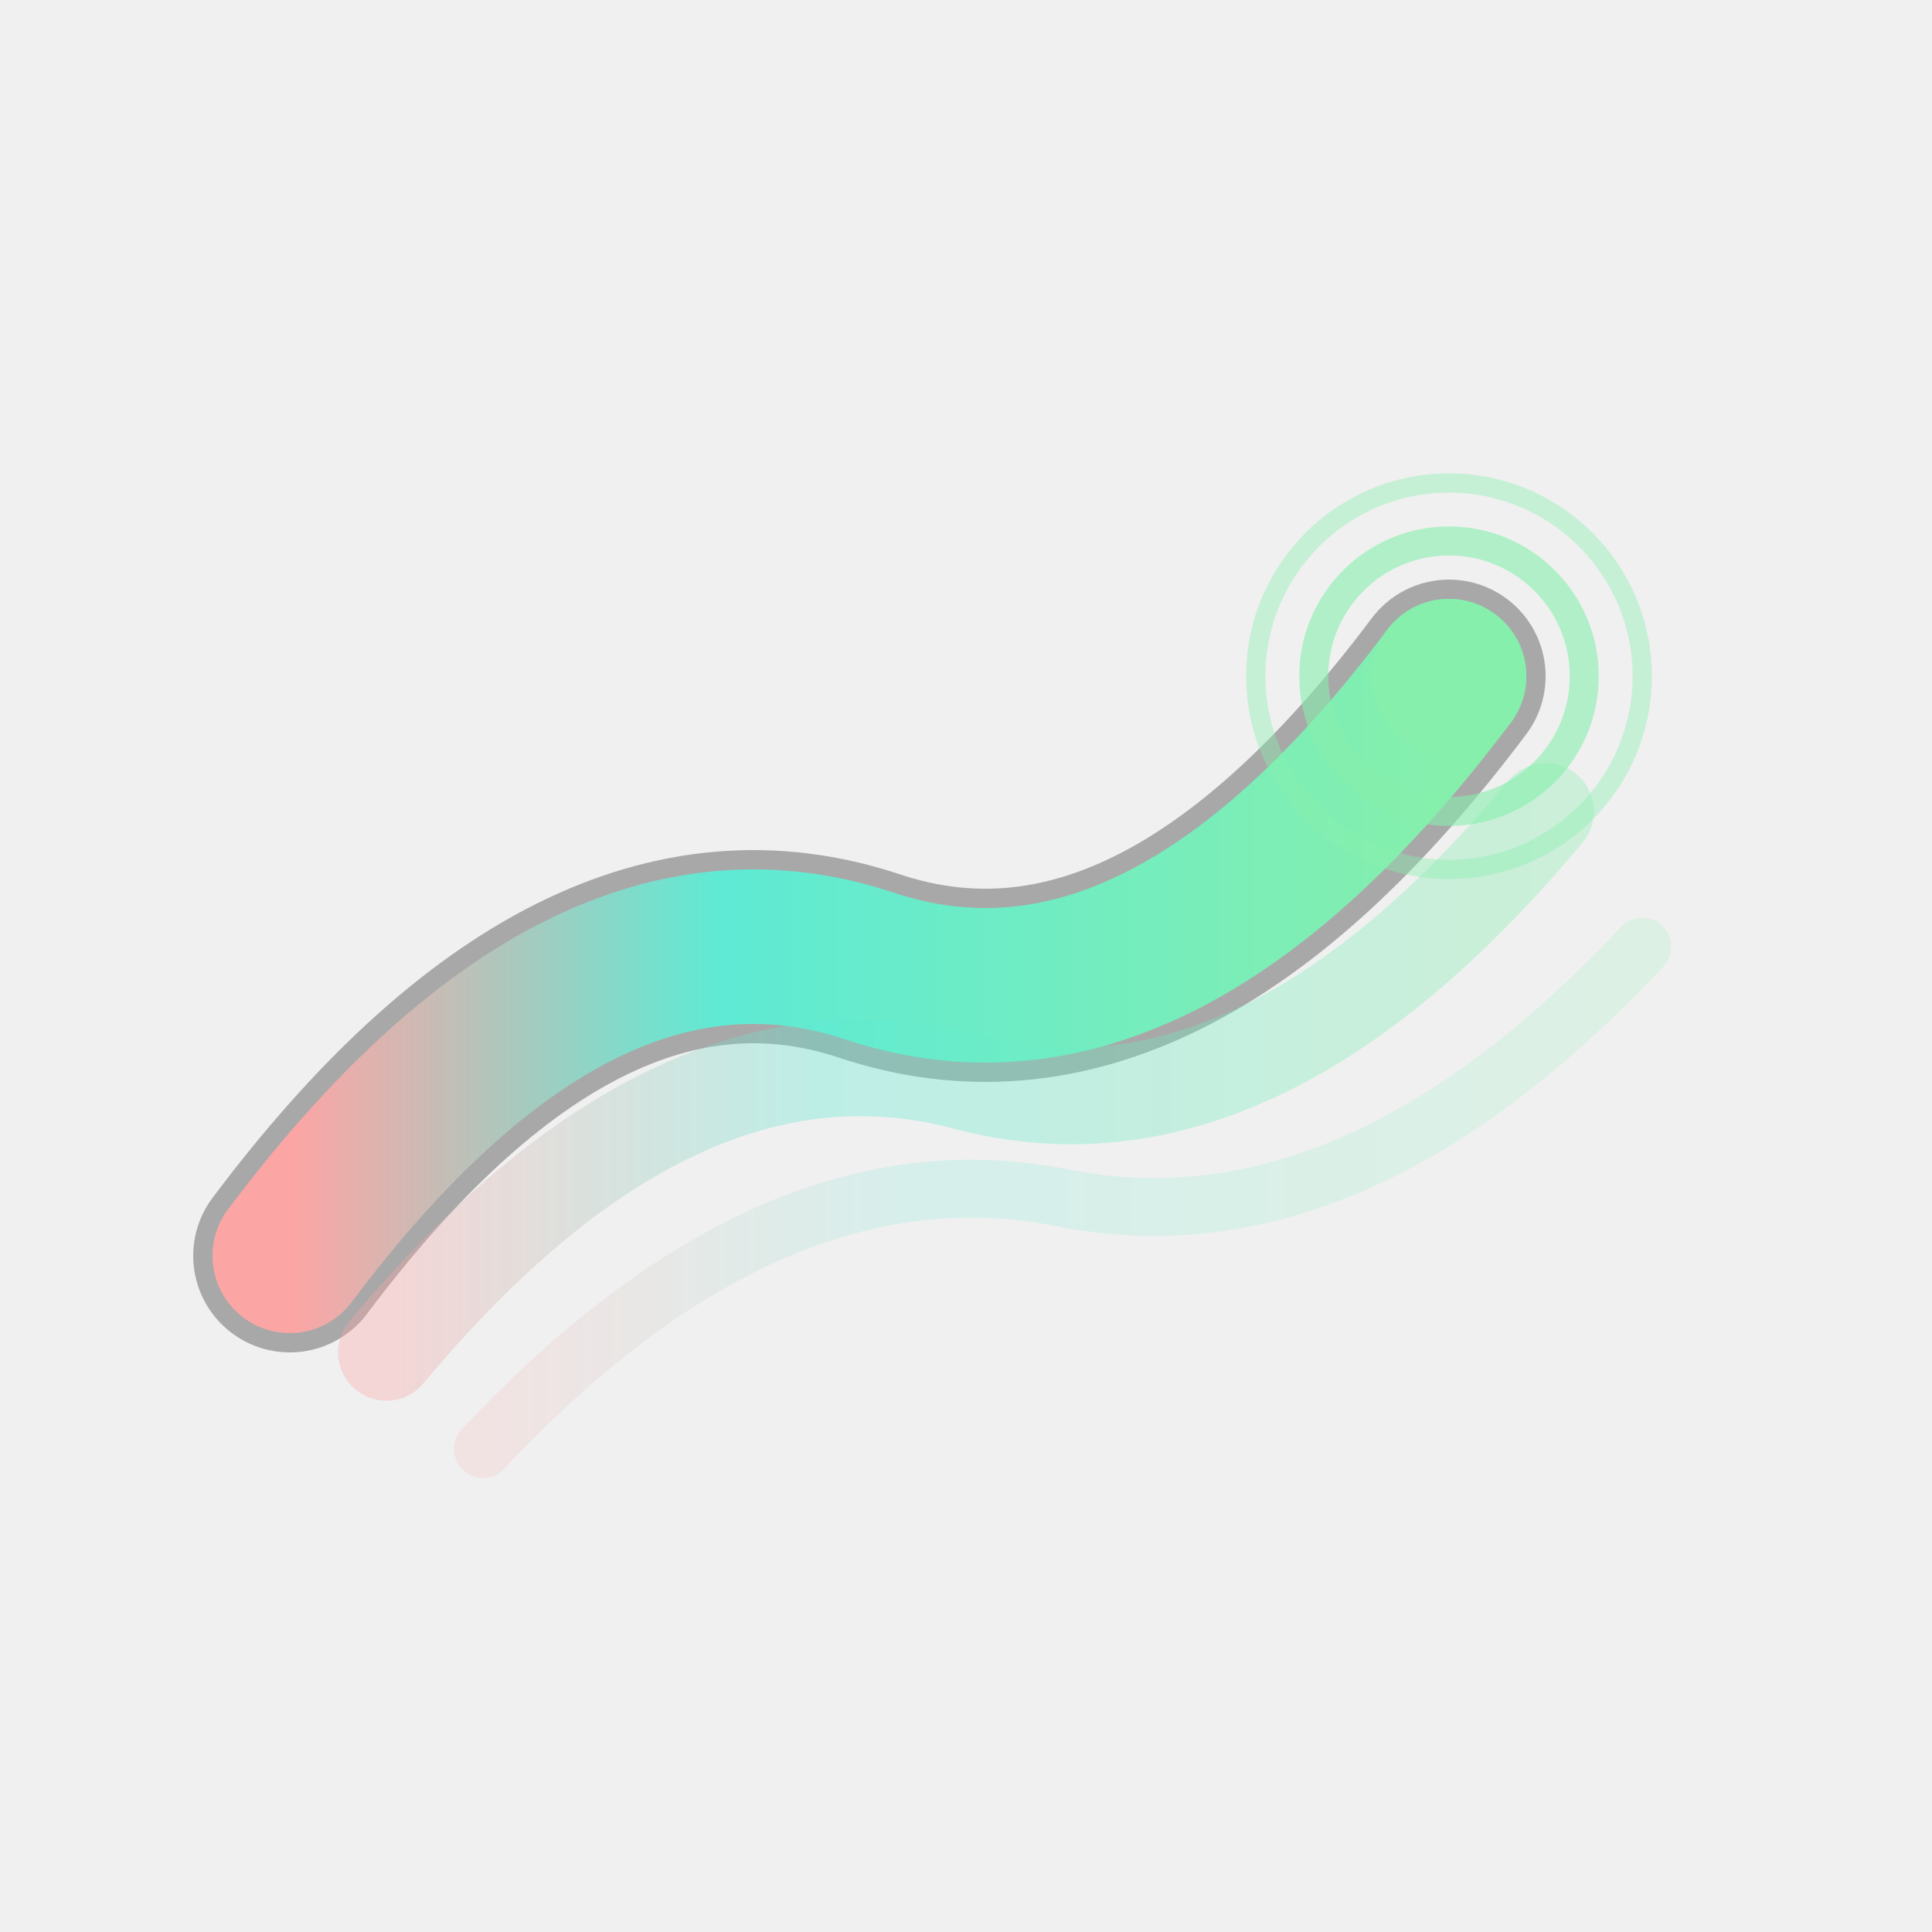
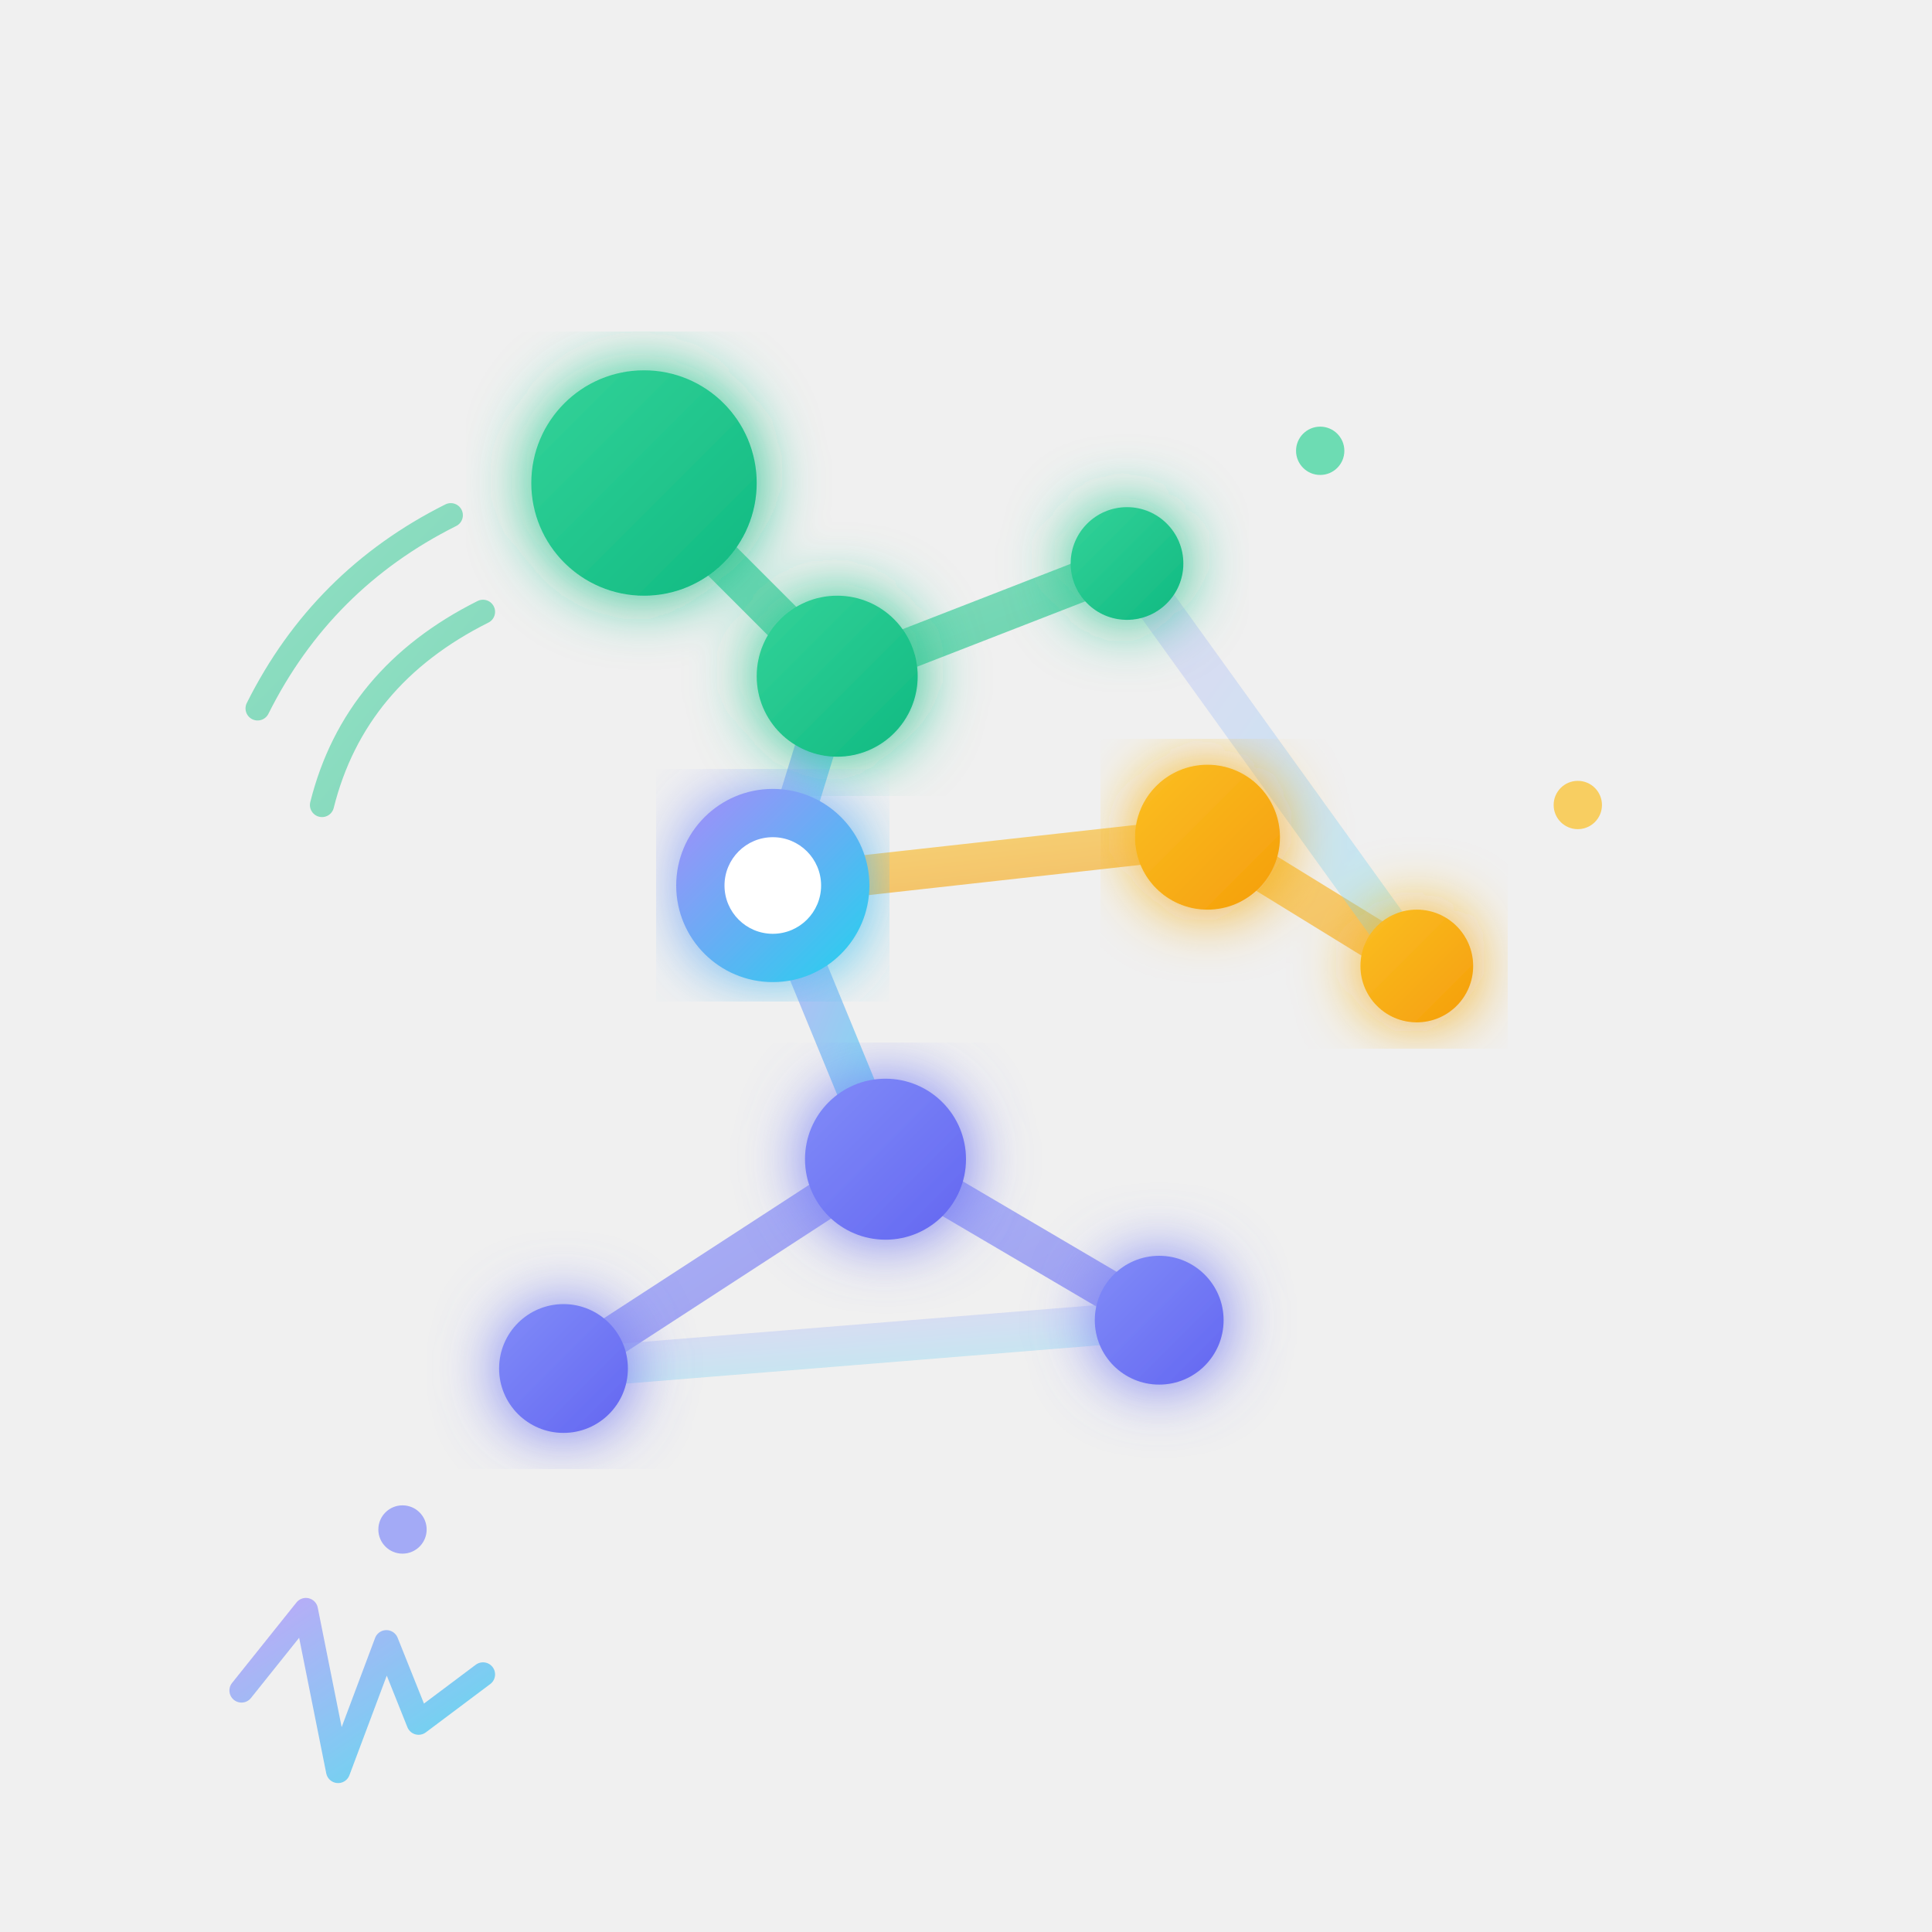
- <svg xmlns="http://www.w3.org/2000/svg" width="100" height="100" viewBox="0 0 100 100" role="img" aria-labelledby="logo-title-dark logo-desc-dark">
+ <svg xmlns="http://www.w3.org/2000/svg" viewBox="0 0 120 120" width="120" height="120">
  <defs>
-     <linearGradient id="wave-gradient-dark" x1="0%" y1="0%" x2="100%" y2="0%">
-       <stop offset="0%" style="stop-color:#fca5a5;stop-opacity:1" />
-       <stop offset="37%" style="stop-color:#5eead4;stop-opacity:1" />
-       <stop offset="100%" style="stop-color:#86efac;stop-opacity:1" />
+     <linearGradient id="pierreGradLight" x1="0%" y1="0%" x2="100%" y2="100%">
+       <stop offset="0%" style="stop-color:#A78BFA" />
+       <stop offset="100%" style="stop-color:#22D3EE" />
    </linearGradient>
+     <linearGradient id="activityGradLight" x1="0%" y1="0%" x2="100%" y2="100%">
+       <stop offset="0%" style="stop-color:#34D399" />
+       <stop offset="100%" style="stop-color:#10B981" />
+     </linearGradient>
+     <linearGradient id="nutritionGradLight" x1="0%" y1="0%" x2="100%" y2="100%">
+       <stop offset="0%" style="stop-color:#FBBF24" />
+       <stop offset="100%" style="stop-color:#F59E0B" />
+     </linearGradient>
+     <linearGradient id="recoveryGradLight" x1="0%" y1="0%" x2="100%" y2="100%">
+       <stop offset="0%" style="stop-color:#818CF8" />
+       <stop offset="100%" style="stop-color:#6366F1" />
+     </linearGradient>
+     <filter id="glowLight">
+       <feGaussianBlur stdDeviation="2" result="coloredBlur" />
+       <feMerge>
+         <feMergeNode in="coloredBlur" />
+         <feMergeNode in="SourceGraphic" />
+       </feMerge>
+     </filter>
  </defs>
-   <path d="M 15 65 Q 30 45, 45 50 T 75 35" fill="none" stroke="#000000" stroke-width="10" stroke-linecap="round" vector-effect="non-scaling-stroke" opacity="0.3" />
-   <path d="M 15 65 Q 30 45, 45 50 T 75 35" fill="none" stroke="url(#wave-gradient-dark)" stroke-width="8" stroke-linecap="round" vector-effect="non-scaling-stroke" />
-   <path d="M 20 70 Q 35 52, 50 56 T 80 42" fill="none" stroke="url(#wave-gradient-dark)" stroke-width="5" stroke-linecap="round" opacity="0.35" vector-effect="non-scaling-stroke" class="secondary-wave" />
-   <path d="M 25 75 Q 40 59, 55 62 T 85 49" fill="none" stroke="url(#wave-gradient-dark)" stroke-width="3" stroke-linecap="round" opacity="0.18" vector-effect="non-scaling-stroke" class="tertiary-wave" />
-   <circle cx="75" cy="35" r="4" fill="#86efac" />
-   <circle cx="75" cy="35" r="7" fill="none" stroke="#86efac" stroke-width="1.5" opacity="0.6" vector-effect="non-scaling-stroke" />
-   <circle cx="75" cy="35" r="10" fill="none" stroke="#86efac" stroke-width="1" opacity="0.4" vector-effect="non-scaling-stroke" />
-   <style>
-     /* Hide secondary/tertiary waves at small sizes */
-     @media (max-width: 32px) {
-       .secondary-wave, .tertiary-wave { display: none; }
-     }
-   </style>
+   <g stroke-width="2.5" opacity="0.6" stroke-linecap="round">
+     <line x1="40" y1="30" x2="52" y2="42" stroke="url(#activityGradLight)" />
+     <line x1="52" y1="42" x2="70" y2="35" stroke="url(#activityGradLight)" />
+     <line x1="52" y1="42" x2="48" y2="55" stroke="url(#pierreGradLight)" />
+     <line x1="48" y1="55" x2="75" y2="52" stroke="url(#nutritionGradLight)" />
+     <line x1="75" y1="52" x2="88" y2="60" stroke="url(#nutritionGradLight)" />
+     <line x1="48" y1="55" x2="55" y2="72" stroke="url(#pierreGradLight)" />
+     <line x1="55" y1="72" x2="35" y2="85" stroke="url(#recoveryGradLight)" />
+     <line x1="55" y1="72" x2="72" y2="82" stroke="url(#recoveryGradLight)" />
+     <line x1="70" y1="35" x2="88" y2="60" stroke="url(#pierreGradLight)" opacity="0.4" />
+     <line x1="35" y1="85" x2="72" y2="82" stroke="url(#pierreGradLight)" opacity="0.4" />
+   </g>
+   <g filter="url(#glowLight)">
+     <circle cx="40" cy="30" r="7" fill="url(#activityGradLight)" />
+     <circle cx="52" cy="42" r="5" fill="url(#activityGradLight)" />
+     <circle cx="70" cy="35" r="3.5" fill="url(#activityGradLight)" />
+   </g>
+   <circle cx="48" cy="55" r="6" fill="url(#pierreGradLight)" filter="url(#glowLight)" />
+   <circle cx="48" cy="55" r="3" fill="#ffffff" />
+   <g filter="url(#glowLight)">
+     <circle cx="75" cy="52" r="4.5" fill="url(#nutritionGradLight)" />
+     <circle cx="88" cy="60" r="3.5" fill="url(#nutritionGradLight)" />
+   </g>
+   <g filter="url(#glowLight)">
+     <circle cx="55" cy="72" r="5" fill="url(#recoveryGradLight)" />
+     <circle cx="35" cy="85" r="4" fill="url(#recoveryGradLight)" />
+     <circle cx="72" cy="82" r="4" fill="url(#recoveryGradLight)" />
+   </g>
+   <g fill="none" stroke-width="1.5" stroke-linecap="round" opacity="0.5">
+     <path d="M28,32 Q20,36 16,44" stroke="url(#activityGradLight)" />
+     <path d="M30,38 Q22,42 20,50" stroke="url(#activityGradLight)" />
+   </g>
+   <g opacity="0.7">
+     <circle cx="82" cy="28" r="1.5" fill="#34D399" />
+     <circle cx="98" cy="50" r="1.5" fill="#FBBF24" />
+     <circle cx="25" cy="95" r="1.5" fill="#818CF8" />
+   </g>
+   <path d="M15,105 l4,-5 l2,10 l3,-8 l2,5 l4,-3" fill="none" stroke="url(#pierreGradLight)" stroke-width="1.5" stroke-linecap="round" stroke-linejoin="round" opacity="0.7" />
</svg>
